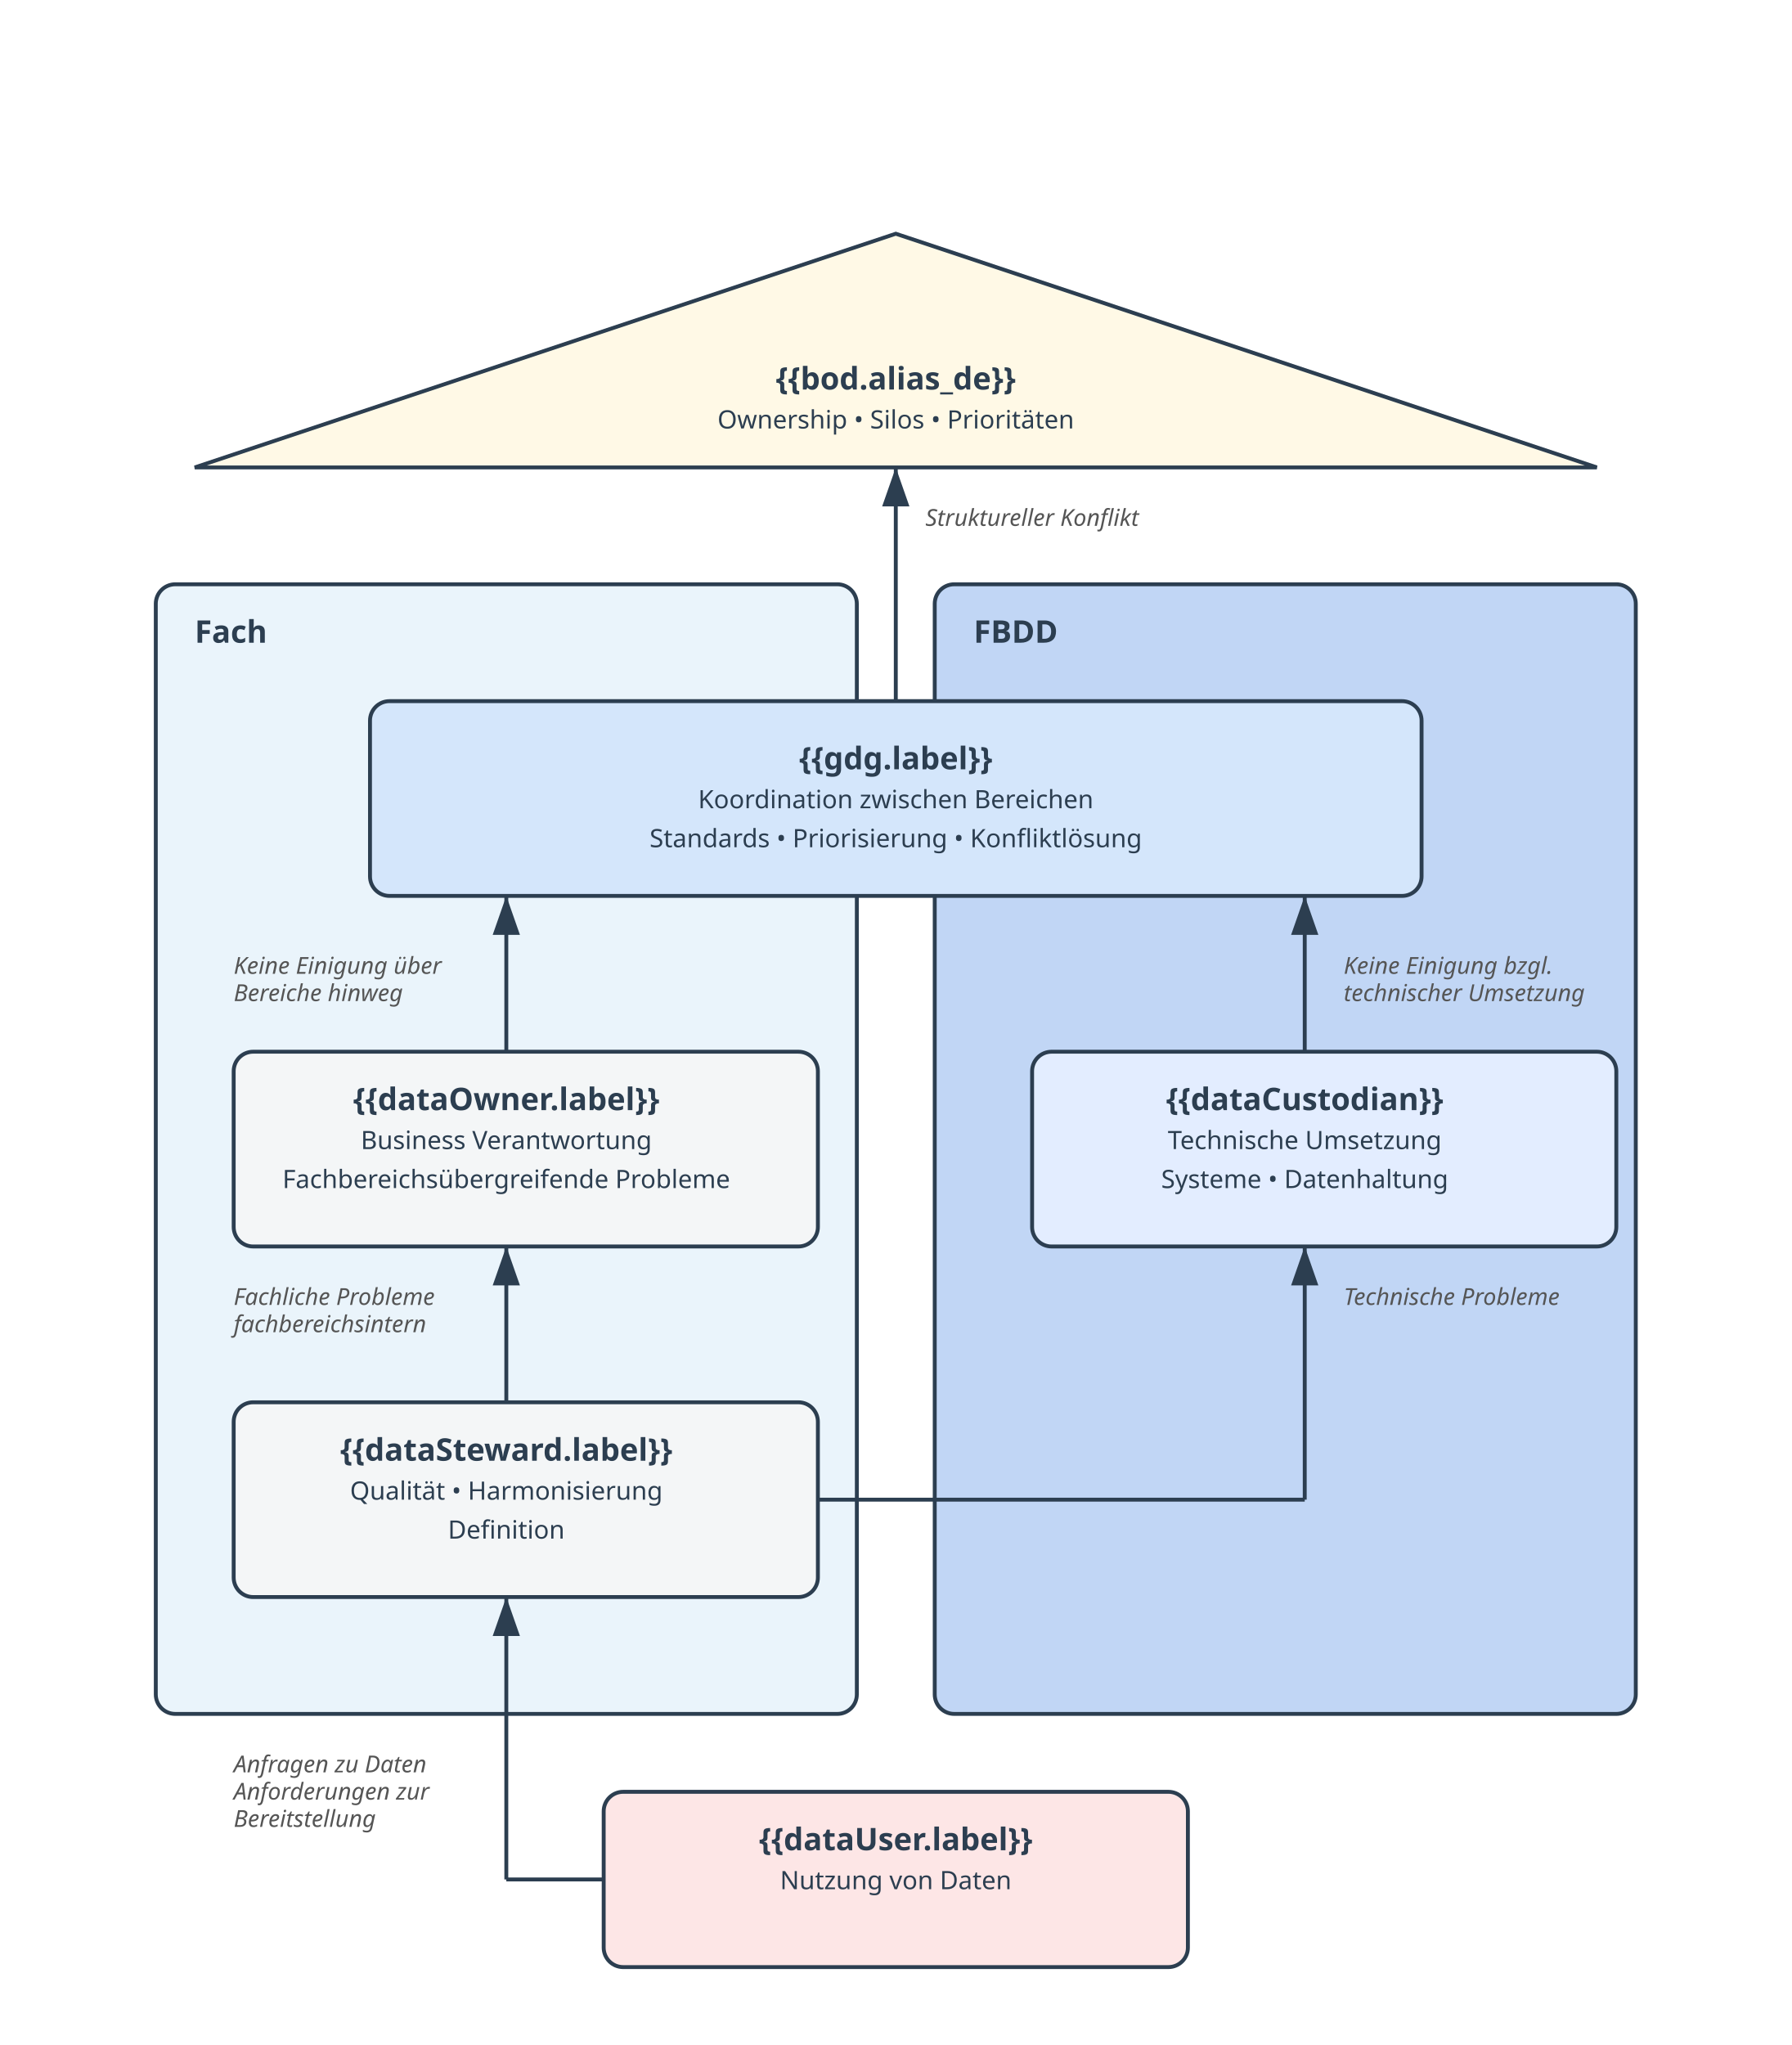
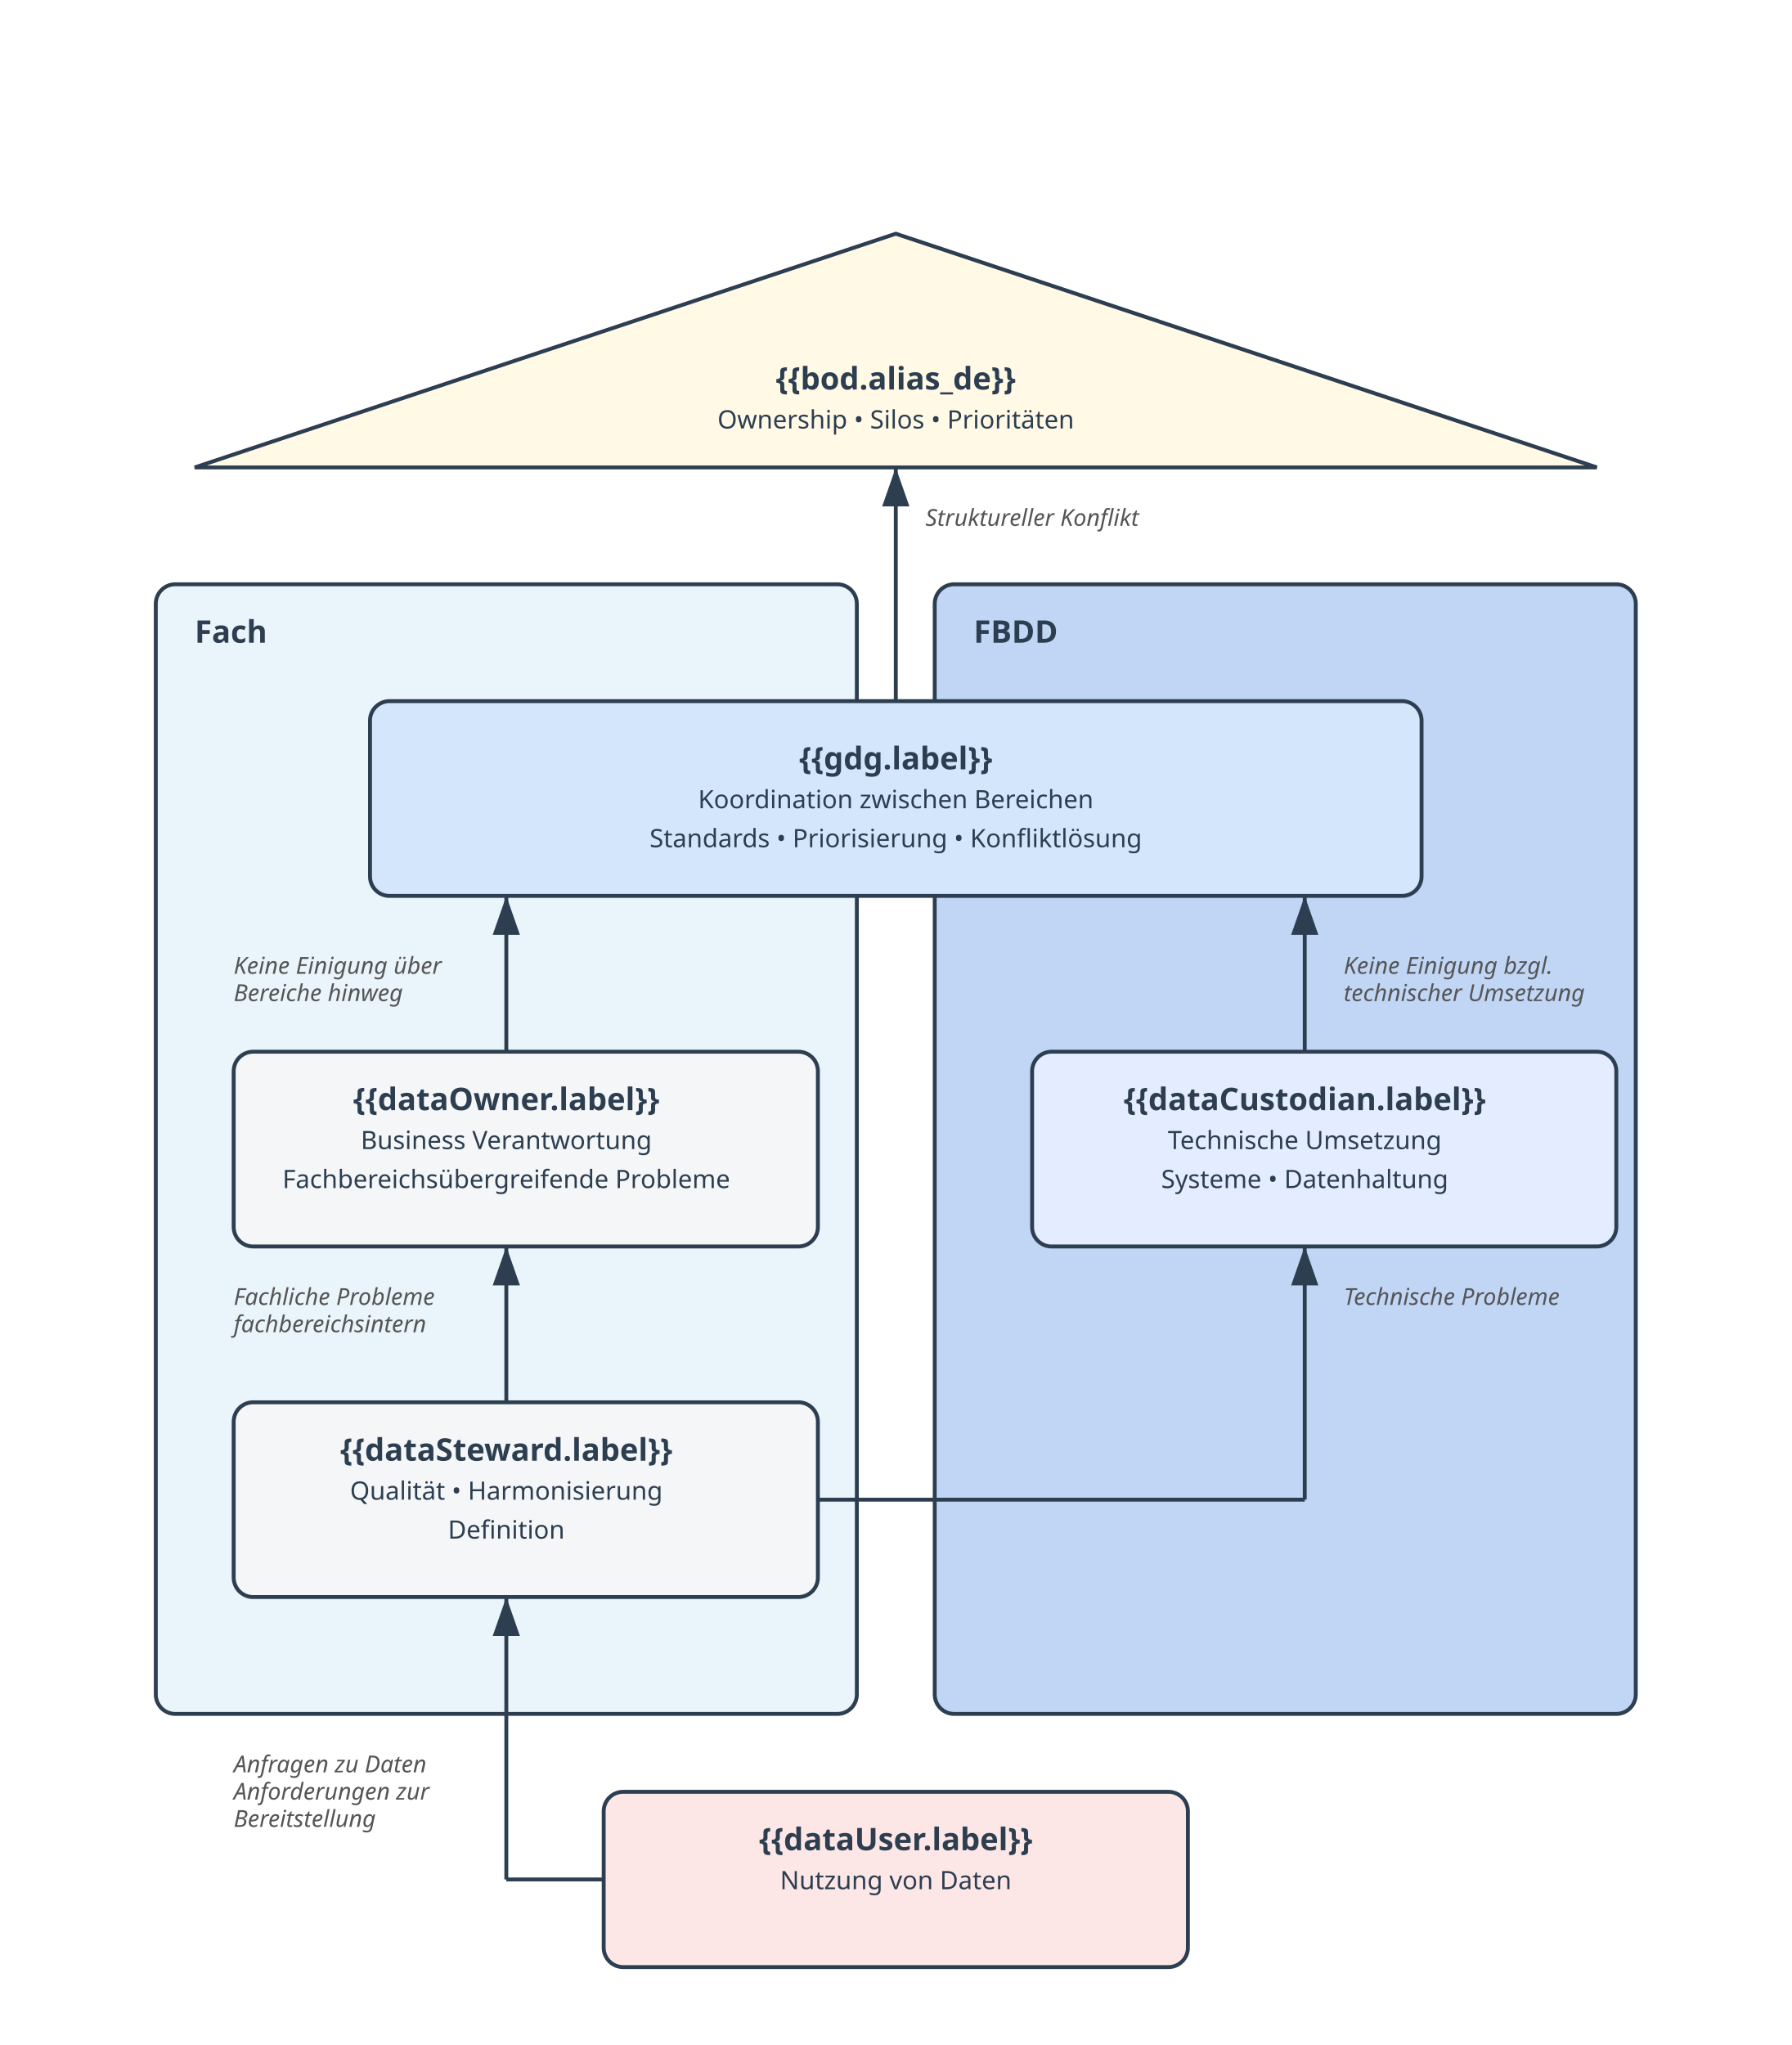
<svg xmlns="http://www.w3.org/2000/svg" width="920" height="1050" viewBox="0 0 920 1050">
  <style>
.box { stroke:#2c3e50; stroke-width:2; rx:10; }
.fach-bg { fill:#eaf4fb; }
.it-bg { fill:#c1d6f5; }
.business { fill:#f4f6f7 ; }
.it { fill:#e3edff; }
.user { fill: #fde6e6 }
.neutral { fill:#d4e6fb; }
.plain { fill:none; }
.gl {fill: #fff9e6; } 
.title { font:bold 16px sans-serif; fill:#2c3e50; }
.label { font:italic 12px sans-serif; fill:#555; }
.arrow { stroke:#2c3e50; stroke-width:2; fill:none; marker-end:url(#arrow); }
.line { stroke:#2c3e50; stroke-width:2; fill:none; }
.text { font: 13px sans-serif; fill: #2c3e50; }
    </style>
  <defs>
    <marker id="arrow" markerWidth="10" markerHeight="7" refX="10" refY="3.5" orient="auto" markerUnits="strokeWidth">
      <polygon points="0 0, 10 3.5, 0 7" fill="#2c3e50" />
    </marker>
  </defs>
  <rect x="80" y="300" width="360" height="580" class="box fach-bg" />
  <text x="100" y="330" class="title">Fach</text>
  <rect x="480" y="300" width="360" height="580" class="box it-bg" />
  <text x="500" y="330" class="title">FBDD</text>
  <rect x="310" y="920" width="300" height="90" class="box user" />
  <text x="460" y="950" text-anchor="middle" class="title">{{dataUser.label}}</text>
  <text x="460" y="970" text-anchor="middle" class="text">Nutzung von Daten</text>
  <line x1="310" y1="965" x2="260" y2="965" class="line" />
  <line x1="260" y1="965" x2="260" y2="820" class="arrow" />
  <text x="120" y="910" class="label">
    <tspan x="120" dy="0">Anfragen zu Daten</tspan>
    <tspan x="120" dy="14">Anforderungen zur </tspan>
    <tspan x="120" dy="14">Bereitstellung</tspan>
  </text>
  <rect x="120" y="720" width="300" height="100" class="box business" />
  <text x="260" y="750" text-anchor="middle" class="title">{{dataSteward.label}}</text>
  <text x="260" y="770" text-anchor="middle" class="text">Qualität • Harmonisierung</text>
  <text x="260" y="790" text-anchor="middle" class="text">Definition</text>
  <line x1="260" y1="720" x2="260" y2="640" class="arrow" />
  <text x="180" y="670" class="label">
    <tspan x="120" dy="0">Fachliche Probleme</tspan>
    <tspan x="120" dy="14">fachbereichsintern</tspan>
  </text>
  <rect x="120" y="540" width="300" height="100" class="box business" />
  <text x="260" y="570" text-anchor="middle" class="title">{{dataOwner.label}}</text>
  <text x="260" y="590" text-anchor="middle" class="text">Business Verantwortung</text>
  <text x="260" y="610" text-anchor="middle" class="text">Fachbereichsübergreifende Probleme</text>
  <line x1="420" y1="770" x2="670" y2="770" class="line" />
  <line x1="670" y1="770" x2="670" y2="640" class="arrow" />
  <text x="690" y="670" class="label">
    <tspan x="690" dy="0">Technische Probleme</tspan>
  </text>
  <rect x="530" y="540" width="300" height="100" class="box it" />
-   <text x="670" y="570" text-anchor="middle" class="title">{{dataCustodian}}</text>
+   <text x="670" y="570" text-anchor="middle" class="title">{{dataCustodian.label}}</text>
  <text x="670" y="590" text-anchor="middle" class="text">Technische Umsetzung</text>
  <text x="670" y="610" text-anchor="middle" class="text">Systeme • Datenhaltung</text>
  <line x1="260" y1="540" x2="260" y2="460" class="arrow" />
  <text x="180" y="500" class="label">
    <tspan x="120" dy="0">Keine Einigung über</tspan>
    <tspan x="120" dy="14">Bereiche hinweg</tspan>
  </text>
  <line x1="670" y1="540" x2="670" y2="460" class="arrow" />
  <text x="690" y="500" class="label">
    <tspan x="690" dy="0">Keine Einigung bzgl.</tspan>
    <tspan x="690" dy="14">technischer Umsetzung</tspan>
  </text>
  <rect x="190" y="360" width="540" height="100" class="box neutral" />
  <text x="460" y="395" text-anchor="middle" class="title">{{gdg.label}}</text>
  <text x="460" y="415" text-anchor="middle" class="text">Koordination zwischen Bereichen</text>
  <text x="460" y="435" text-anchor="middle" class="text">Standards • Priorisierung • Konfliktlösung</text>
  <line x1="460" y1="360" x2="460" y2="240" class="arrow" />
  <text x="530" y="270" text-anchor="middle" class="label">Struktureller Konflikt</text>
  <polygon points="100,240 820,240 460,120" class="gl" />
  <polygon points="100,240 820,240 460,120" class="line" />
  <text x="460" y="200" text-anchor="middle" class="title">{{bod.alias_de}}</text>
  <text x="460" y="220" text-anchor="middle" class="text">Ownership • Silos • Prioritäten</text>
</svg>
